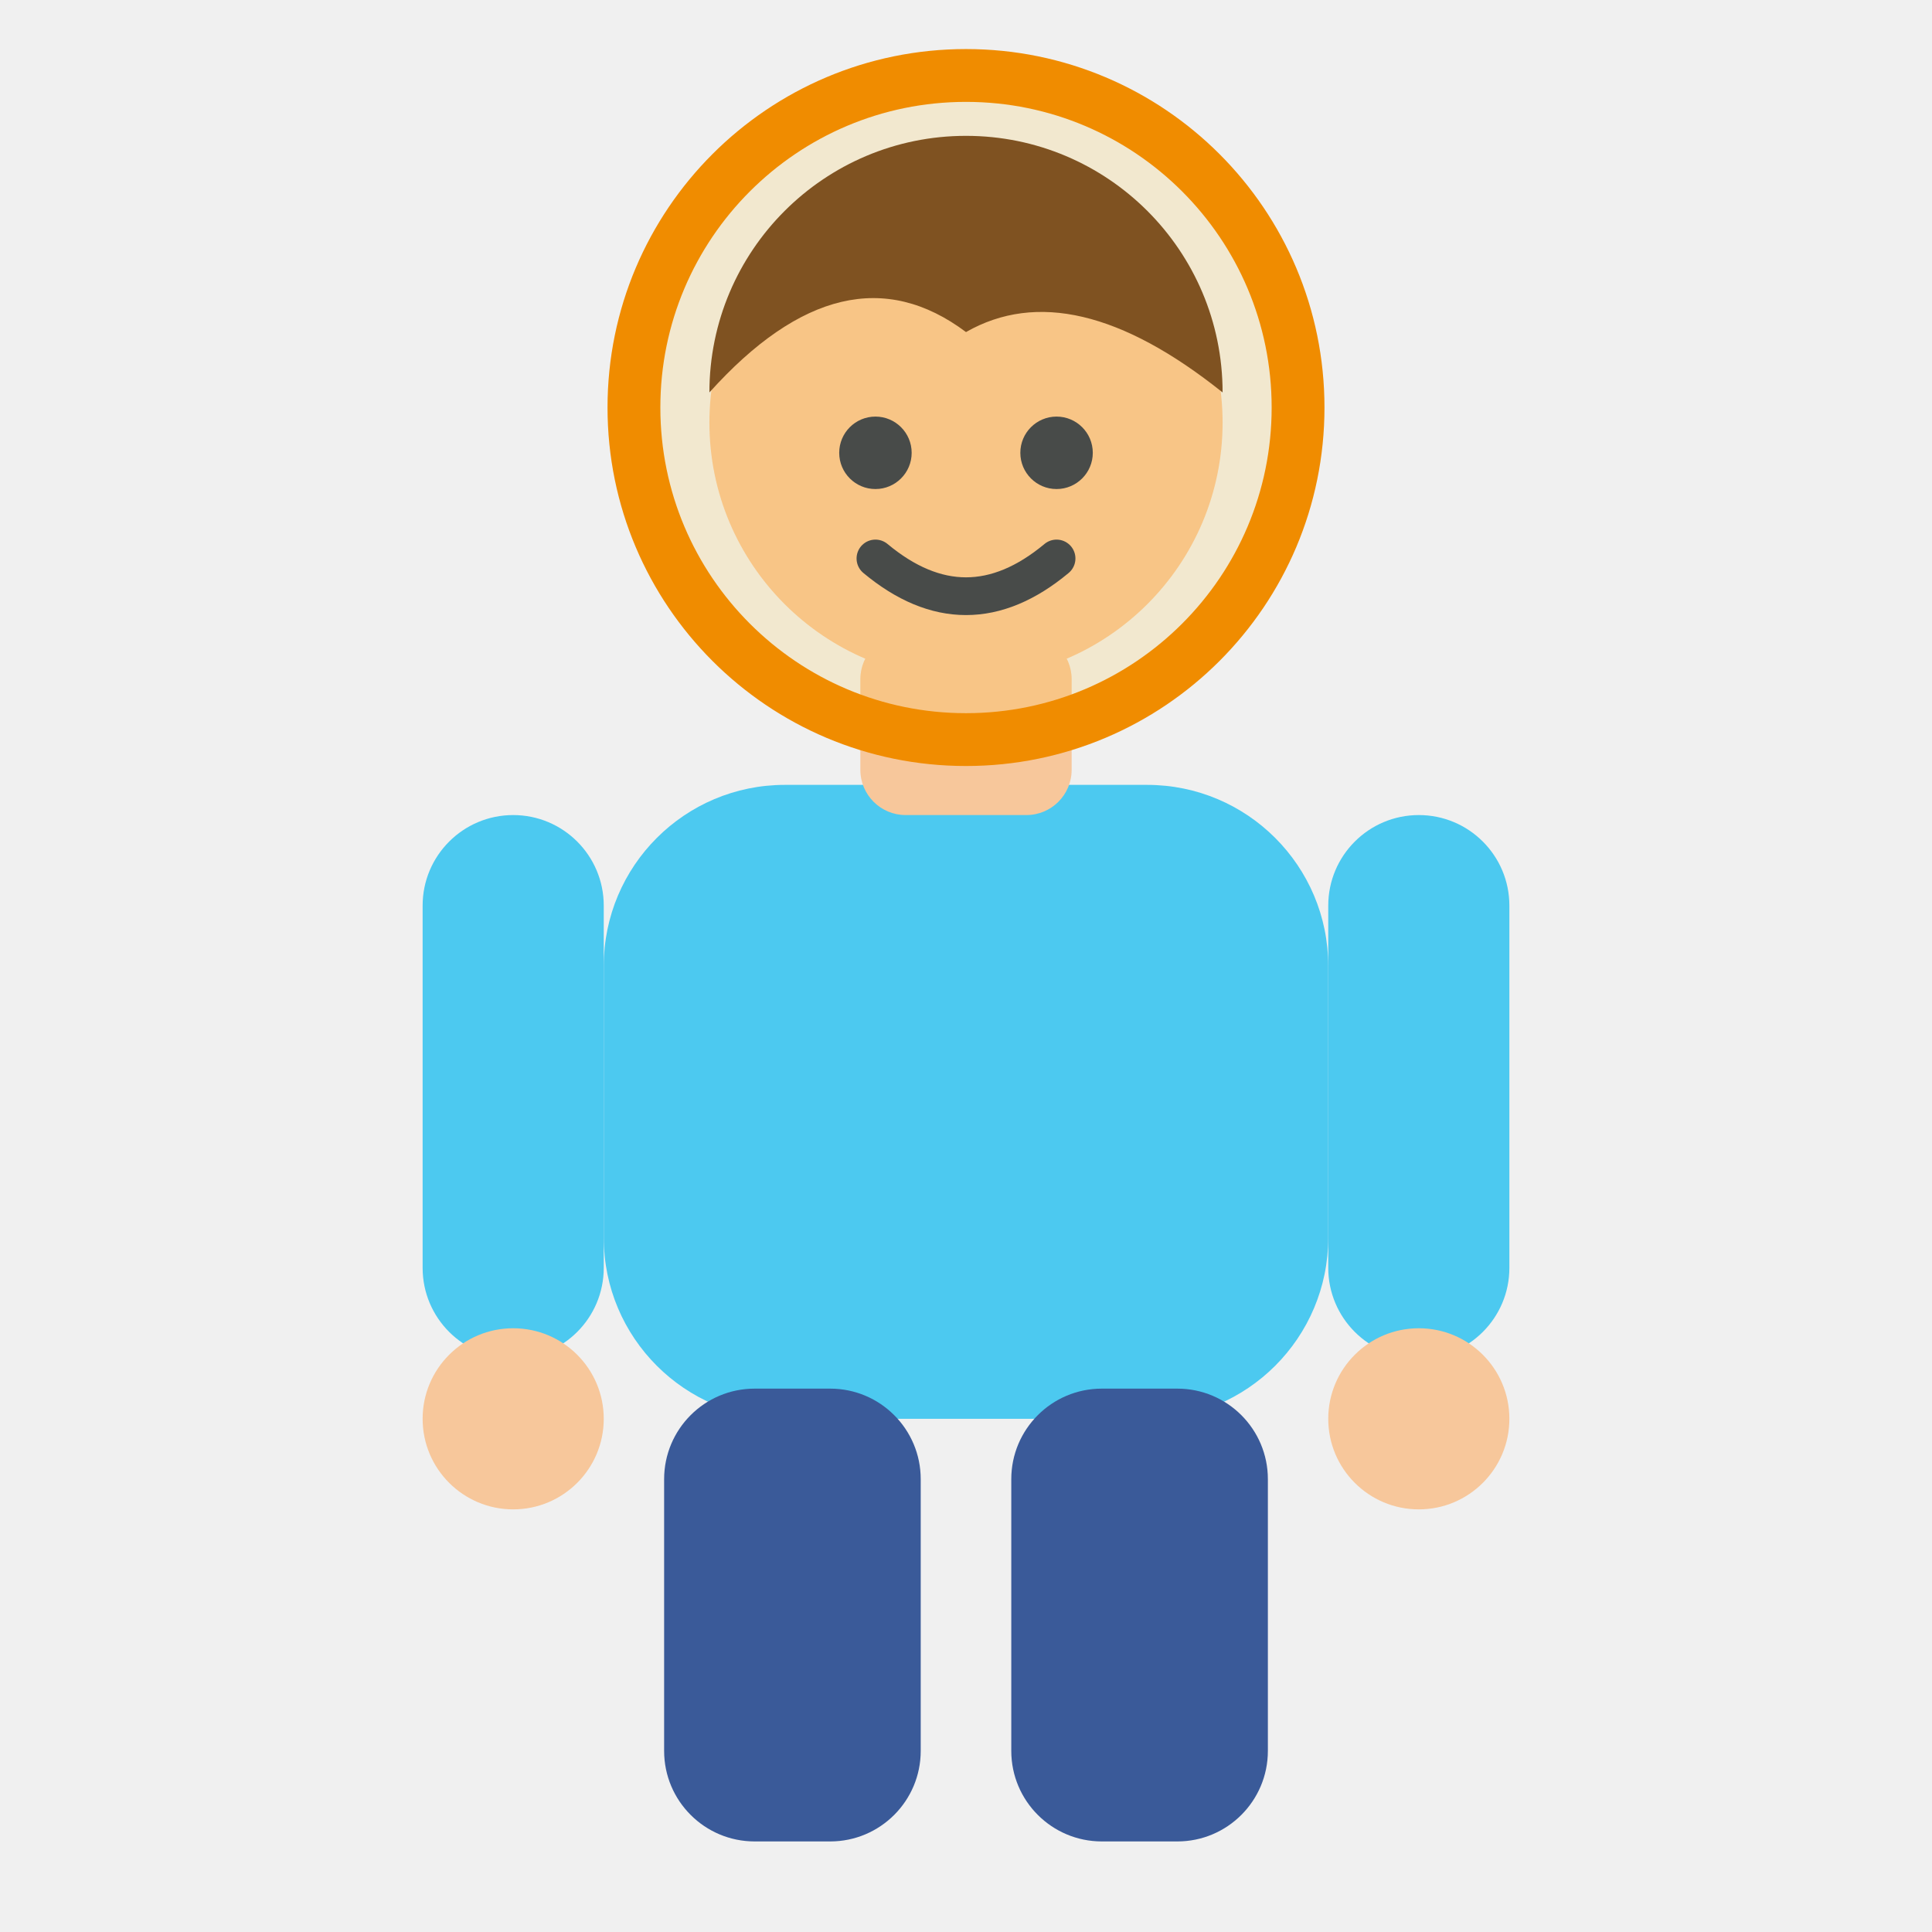
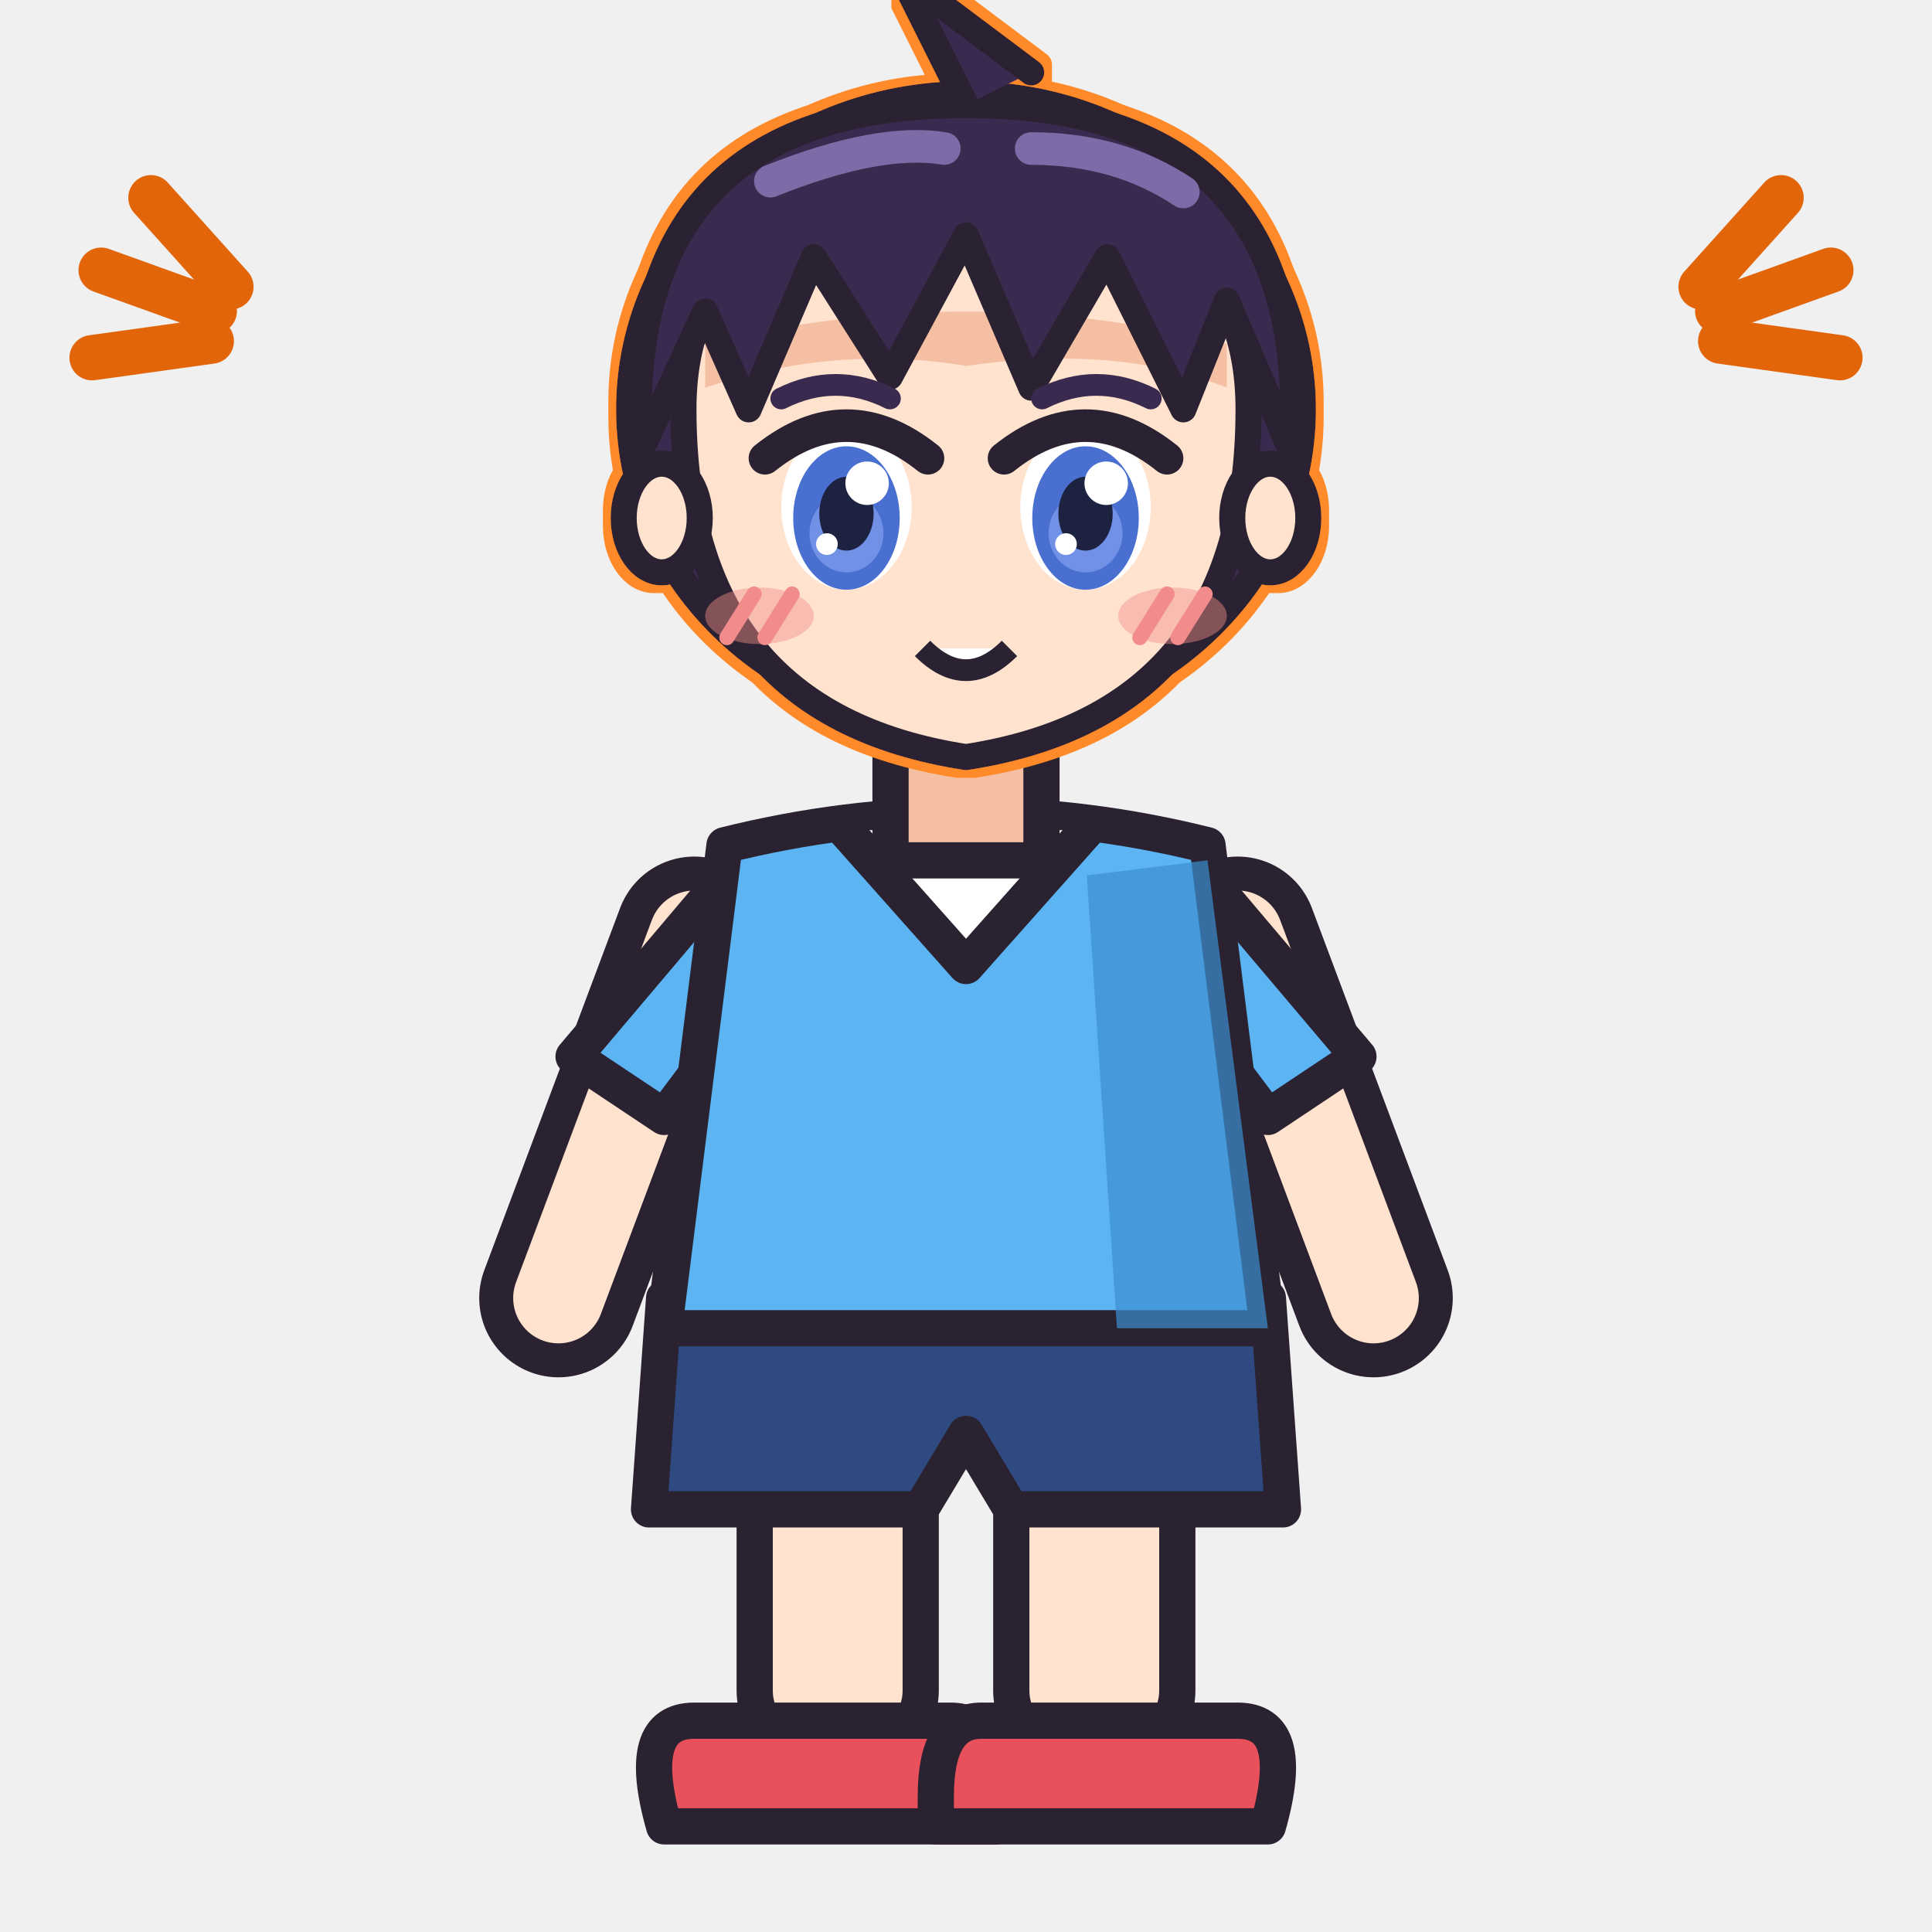
<svg xmlns="http://www.w3.org/2000/svg" viewBox="0 0 128 128" width="128" height="128">
-   <rect x="40" y="52" width="48" height="42" rx="12" fill="#4CC9F0" />
-   <rect x="28" y="54" width="12" height="36" rx="6" fill="#4CC9F0" />
-   <rect x="88" y="54" width="12" height="36" rx="6" fill="#4CC9F0" />
-   <circle cx="34" cy="94" r="6" fill="#F7C79B" />
-   <circle cx="94" cy="94" r="6" fill="#F7C79B" />
-   <rect x="44" y="92" width="17" height="30" rx="6" fill="#3A5A99" />
-   <rect x="67" y="92" width="17" height="30" rx="6" fill="#3A5A99" />
-   <rect x="57" y="42" width="14" height="12" rx="3" fill="#F7C79B" />
-   <circle cx="64" cy="28" r="17" fill="#F7C79B" />
-   <path d="M47,26 a17,17 0 0 1 34,0 q-10,-8 -17,-4 q-8,-6 -17,4 Z" fill="#6B4226" />
-   <circle cx="58" cy="30" r="2.4" fill="#2B3A55" />
-   <circle cx="70" cy="30" r="2.4" fill="#2B3A55" />
-   <path d="M58,37 q6,5 12,0" stroke="#2B3A55" stroke-width="2.5" fill="none" stroke-linecap="round" />
-   <circle cx="64" cy="27" r="22" fill="#FFB703" fill-opacity=".14" stroke="#F08C00" stroke-width="3.5" stroke-linejoin="round" />
+   <defs>
+     <filter id="aura" x="-30%" y="-30%" width="160%" height="160%">
+       <feMorphology in="SourceAlpha" operator="dilate" radius="4.5" result="d" />
+       <feFlood flood-color="#FF8A2A" />
+       <feComposite in2="d" operator="in" result="glow" />
+       <feMerge>
+         <feMergeNode in="glow" />
+         <feMergeNode in="SourceGraphic" />
+       </feMerge>
+     </filter>
+   </defs>
+   <rect x="50" y="94" width="11" height="22" rx="4" fill="#FFE3CF" stroke="#2A2230" stroke-width="2.4" stroke-linejoin="round" stroke-linecap="round" />
+   <rect x="67" y="94" width="11" height="22" rx="4" fill="#FFE3CF" stroke="#2A2230" stroke-width="2.4" stroke-linejoin="round" stroke-linecap="round" />
+   <path d="M46,114 h17 q3,0 3,5 v2 h-22 q-2,-7 2,-7 Z" fill="#E8505B" stroke="#2A2230" stroke-width="2.4" stroke-linejoin="round" stroke-linecap="round" />
+   <path d="M65,114 h17 q4,0 2,7 h-22 v-2 q0,-5 3,-5 Z" fill="#E8505B" stroke="#2A2230" stroke-width="2.4" stroke-linejoin="round" stroke-linecap="round" />
+   <path d="M44,86 H84 L85,100 H67 L64,95 L61,100 H43 Z" fill="#2F4A80" stroke="#2A2230" stroke-width="2.4" stroke-linejoin="round" stroke-linecap="round" />
+   <path d="M46,62 L37,86" fill="none" stroke="#2A2230" stroke-width="10.5" stroke-linecap="round" />
+   <path d="M46,62 L37,86" fill="none" stroke="#FFE3CF" stroke-width="6" stroke-linecap="round" />
+   <path d="M49,57 L38,70 L44,74 L50,66 Z" fill="#5DB4F2" stroke="#2A2230" stroke-width="2.4" stroke-linejoin="round" stroke-linecap="round" />
+   <path d="M82,62 L91,86" fill="none" stroke="#2A2230" stroke-width="10.5" stroke-linecap="round" />
+   <path d="M82,62 L91,86" fill="none" stroke="#FFE3CF" stroke-width="6" stroke-linecap="round" />
+   <path d="M79,57 L90,70 L84,74 L78,66 Z" fill="#5DB4F2" stroke="#2A2230" stroke-width="2.4" stroke-linejoin="round" stroke-linecap="round" />
+   <path d="M48,56 Q64,52 80,56 L84,88 H44 Z" fill="#5DB4F2" stroke="#2A2230" stroke-width="2.4" stroke-linejoin="round" stroke-linecap="round" />
+   <path d="M72,58 L80,57 L84,88 H74 Z" fill="#3C8FD3" opacity=".7" />
+   <path d="M56,55 L64,64 L72,55" fill="#FFFFFF" stroke="#2A2230" stroke-width="2.4" stroke-linejoin="round" stroke-linecap="round" />
+   <rect x="59" y="47" width="10" height="10" fill="#F4BFA2" stroke="#2A2230" stroke-width="2.4" stroke-linejoin="round" stroke-linecap="round" />
+   <g filter="url(#aura)">
+     <g transform="translate(64,30) scale(0.72) translate(-64,-40)">
+       <ellipse cx="64" cy="36" rx="31" ry="29" fill="#3B2C4F" stroke="#2A2230" stroke-width="2.4" stroke-linejoin="round" stroke-linecap="round" />
+       <path d="M38,36 Q38,64 64,68 Q90,64 90,36 Q90,16 64,16 Q38,16 38,36 Z" fill="#FFE3CF" stroke="#2A2230" stroke-width="2.4" stroke-linejoin="round" stroke-linecap="round" />
+       <ellipse cx="36" cy="46" rx="3.5" ry="5" fill="#FFE3CF" stroke="#2A2230" stroke-width="2.4" stroke-linejoin="round" stroke-linecap="round" />
+       <ellipse cx="92" cy="46" rx="3.5" ry="5" fill="#FFE3CF" stroke="#2A2230" stroke-width="2.4" stroke-linejoin="round" stroke-linecap="round" />
+       <path d="M40,34 Q52,30 64,32 Q78,30 88,34 L88,30 Q64,24 40,30 Z" fill="#F4BFA2" />
+       <path d="M34,40 Q32,8 64,8 Q96,8 94,40 L88,26 L84,36 L77,22 L70,34 L64,20 L57,33 L50,22 L44,36 L40,27 Z" fill="#3B2C4F" stroke="#2A2230" stroke-width="2.4" stroke-linejoin="round" stroke-linecap="round" />
+       <path d="M64,8 L58,-4 L70,5" fill="#3B2C4F" stroke="#2A2230" stroke-width="2.4" stroke-linejoin="round" stroke-linecap="round" />
+       <path d="M46,15 Q56,11 62,12 M70,12 Q78,12 84,16" fill="none" stroke="#7E6AA6" stroke-width="3" stroke-linecap="round" />
+       <ellipse cx="53" cy="45" rx="6" ry="7.6" fill="#fff" />
+       <ellipse cx="53" cy="46" rx="4.9" ry="6.6" fill="#4A6FD0" />
+       <ellipse cx="53" cy="47.4" rx="3.4" ry="3.6" fill="#7FA0F0" opacity=".7" />
+       <ellipse cx="53" cy="45.6" rx="2.5" ry="3.4" fill="#1E2340" />
+       <circle cx="54.9" cy="42.8" r="2" fill="#fff" />
+       <circle cx="51.2" cy="48.4" r="1" fill="#fff" />
+       <path d="M45.5,40.5 Q53,34.5 60.5,40.5" fill="none" stroke="#2A2230" stroke-width="3" stroke-linecap="round" />
+       <ellipse cx="75" cy="45" rx="6" ry="7.6" fill="#fff" />
+       <ellipse cx="75" cy="46" rx="4.9" ry="6.6" fill="#4A6FD0" />
+       <ellipse cx="75" cy="47.4" rx="3.4" ry="3.6" fill="#7FA0F0" opacity=".7" />
+       <ellipse cx="75" cy="45.6" rx="2.5" ry="3.4" fill="#1E2340" />
+       <circle cx="76.9" cy="42.8" r="2" fill="#fff" />
+       <circle cx="73.2" cy="48.4" r="1" fill="#fff" />
+       <path d="M67.5,40.5 Q75,34.5 82.5,40.5" fill="none" stroke="#2A2230" stroke-width="3" stroke-linecap="round" />
+       <path d="M47,35 q5,-2.5 10,0 M71,35 q5,-2.5 10,0" fill="none" stroke="#3B2C4F" stroke-width="2" stroke-linecap="round" />
+       <ellipse cx="45" cy="55" rx="5" ry="2.6" fill="#F28B8B" opacity=".45" />
+       <ellipse cx="83" cy="55" rx="5" ry="2.6" fill="#F28B8B" opacity=".45" />
+       <line x1="42" y1="57" x2="44.5" y2="53" stroke="#F28B8B" stroke-width="1.4" stroke-linecap="round" />
+       <line x1="45.5" y1="57" x2="48.0" y2="53" stroke="#F28B8B" stroke-width="1.4" stroke-linecap="round" />
+       <line x1="80" y1="57" x2="82.5" y2="53" stroke="#F28B8B" stroke-width="1.4" stroke-linecap="round" />
+       <line x1="83.5" y1="57" x2="86.0" y2="53" stroke="#F28B8B" stroke-width="1.4" stroke-linecap="round" />
+       <path d="M60,58 Q64,62 68,58" fill="#fff" stroke="#2A2230" stroke-width="2" stroke-linejoin="round" />
+     </g>
+   </g>
+   <line x1="14.0" y1="22.6" x2="6.1" y2="23.7" stroke="#E2650A" stroke-width="3" stroke-linecap="round" />
+   <line x1="14.2" y1="20.6" x2="6.7" y2="17.9" stroke="#E2650A" stroke-width="3" stroke-linecap="round" />
+   <line x1="15.3" y1="19.0" x2="10.0" y2="13.1" stroke="#E2650A" stroke-width="3" stroke-linecap="round" />
+   <line x1="112.7" y1="19.0" x2="118.0" y2="13.1" stroke="#E2650A" stroke-width="3" stroke-linecap="round" />
+   <line x1="113.8" y1="20.6" x2="121.3" y2="17.9" stroke="#E2650A" stroke-width="3" stroke-linecap="round" />
+   <line x1="114.0" y1="22.6" x2="121.9" y2="23.7" stroke="#E2650A" stroke-width="3" stroke-linecap="round" />
</svg>
